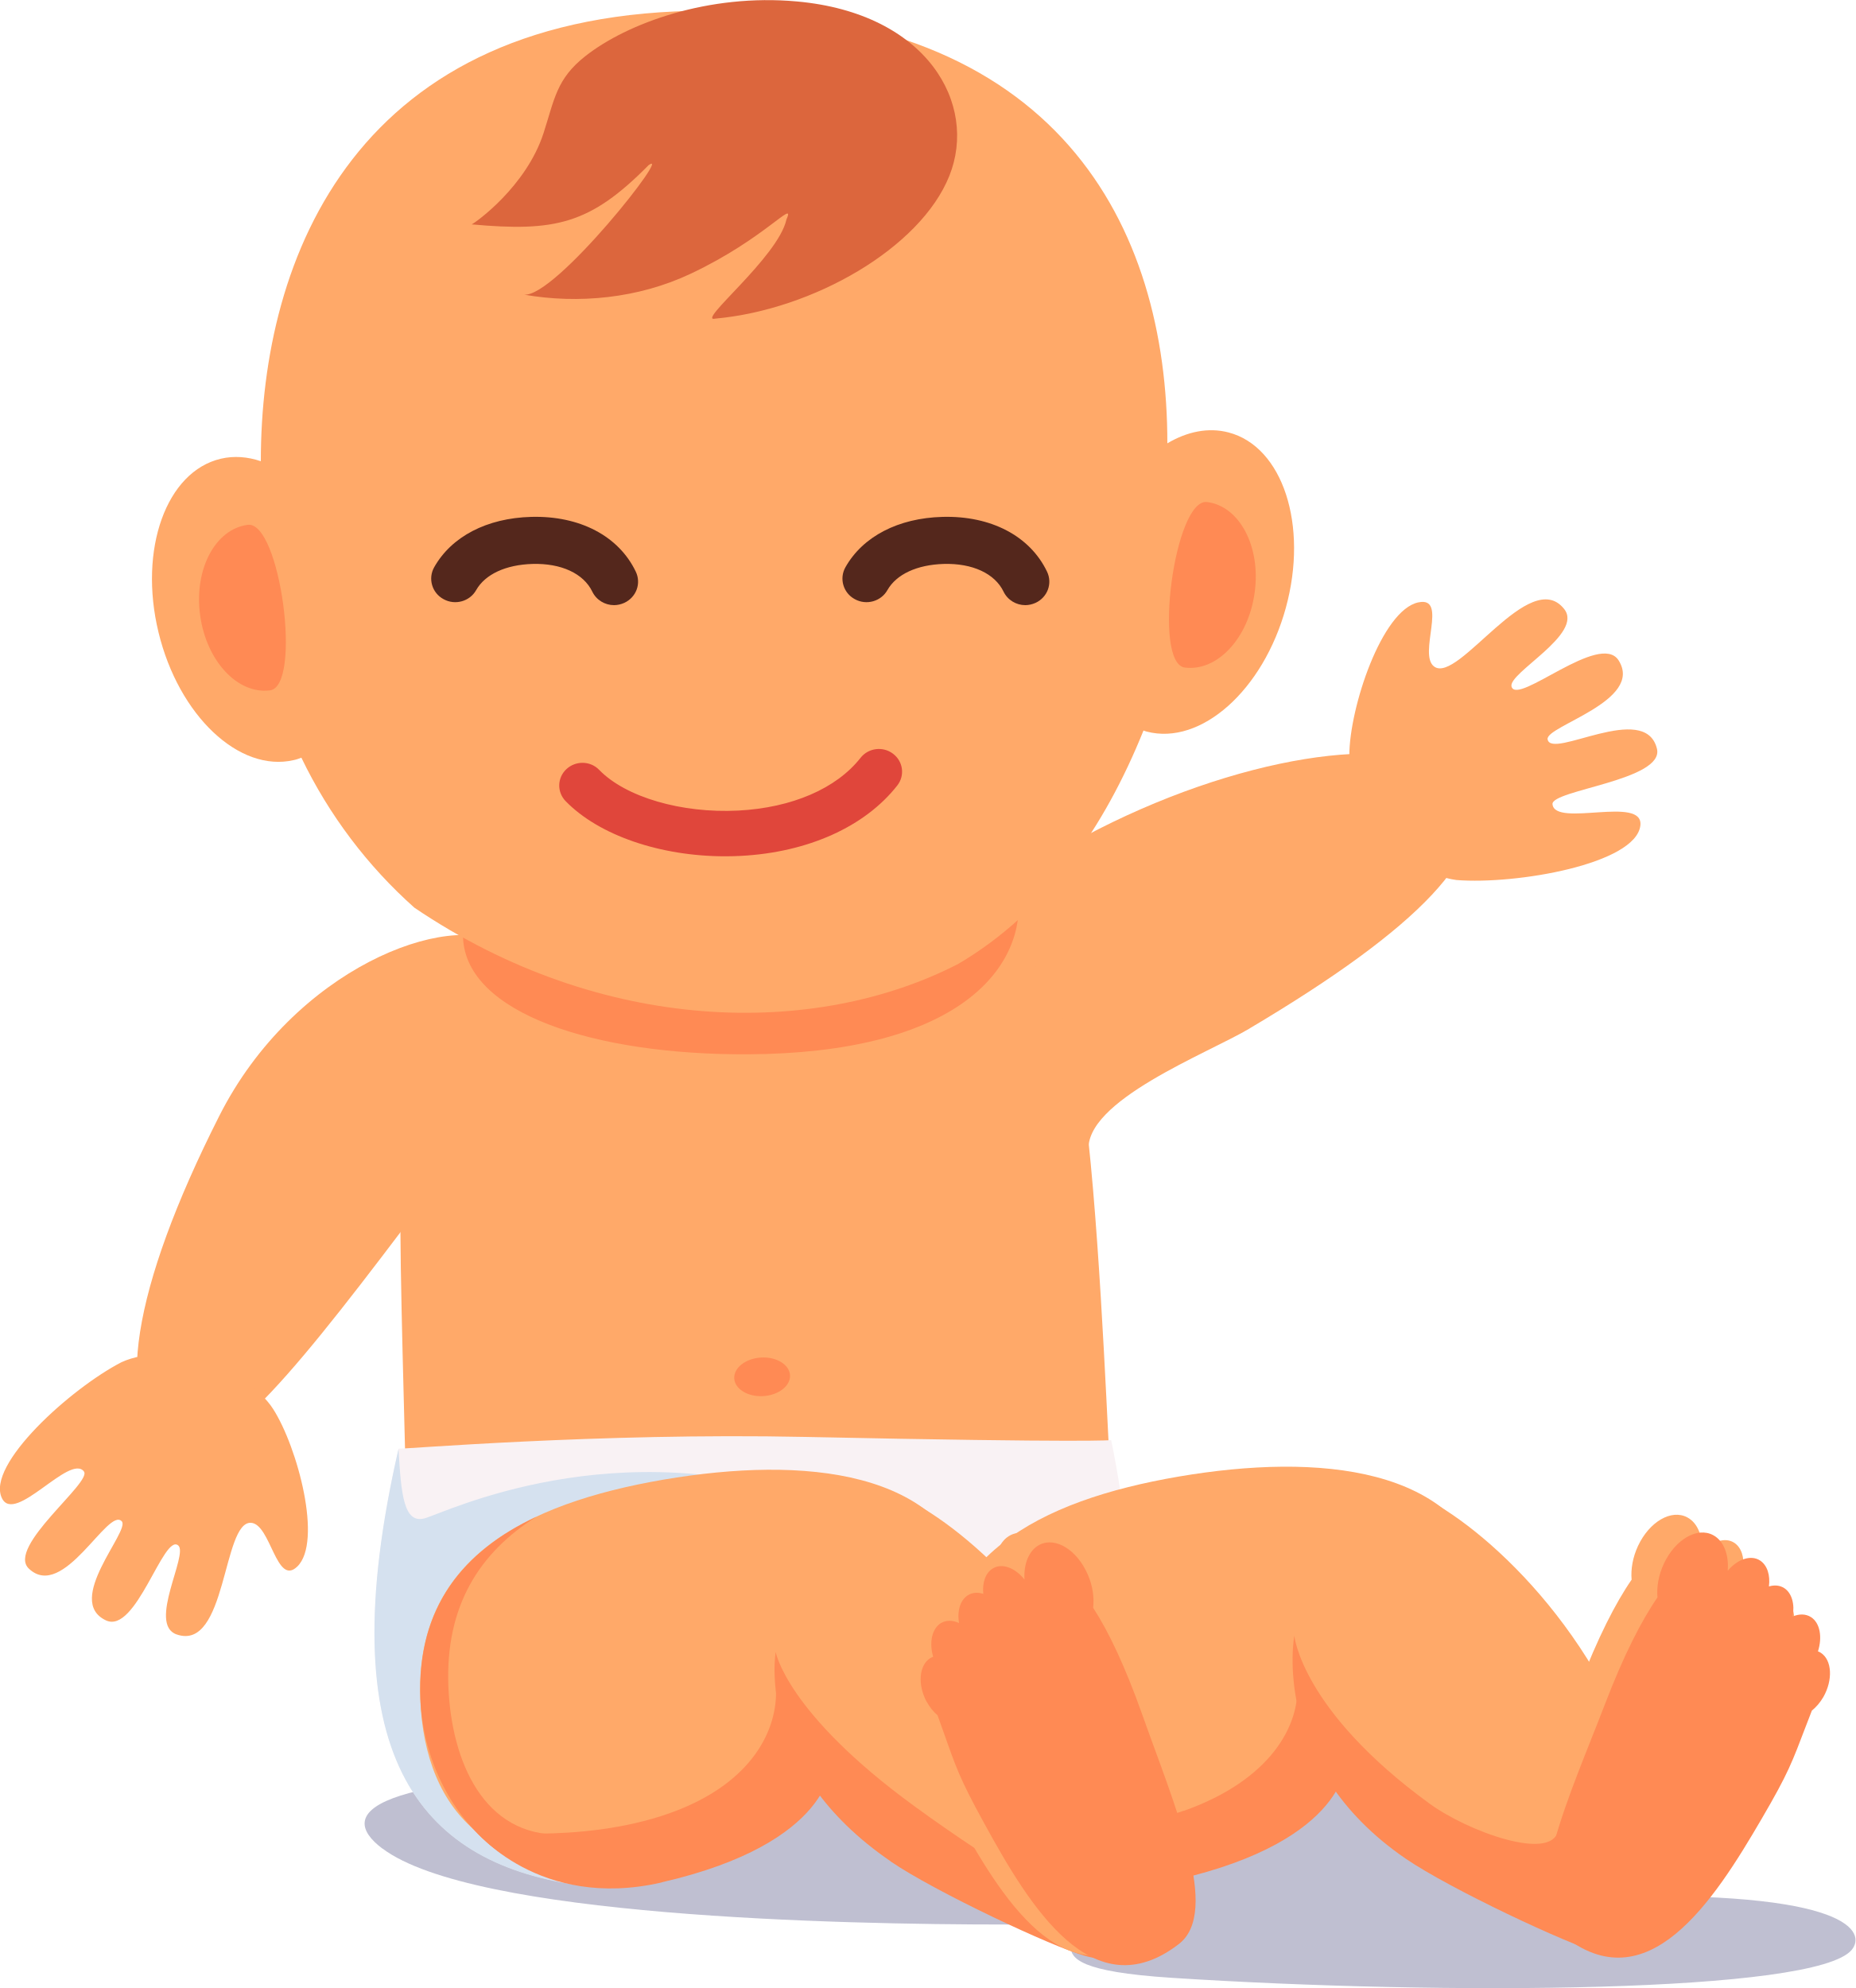
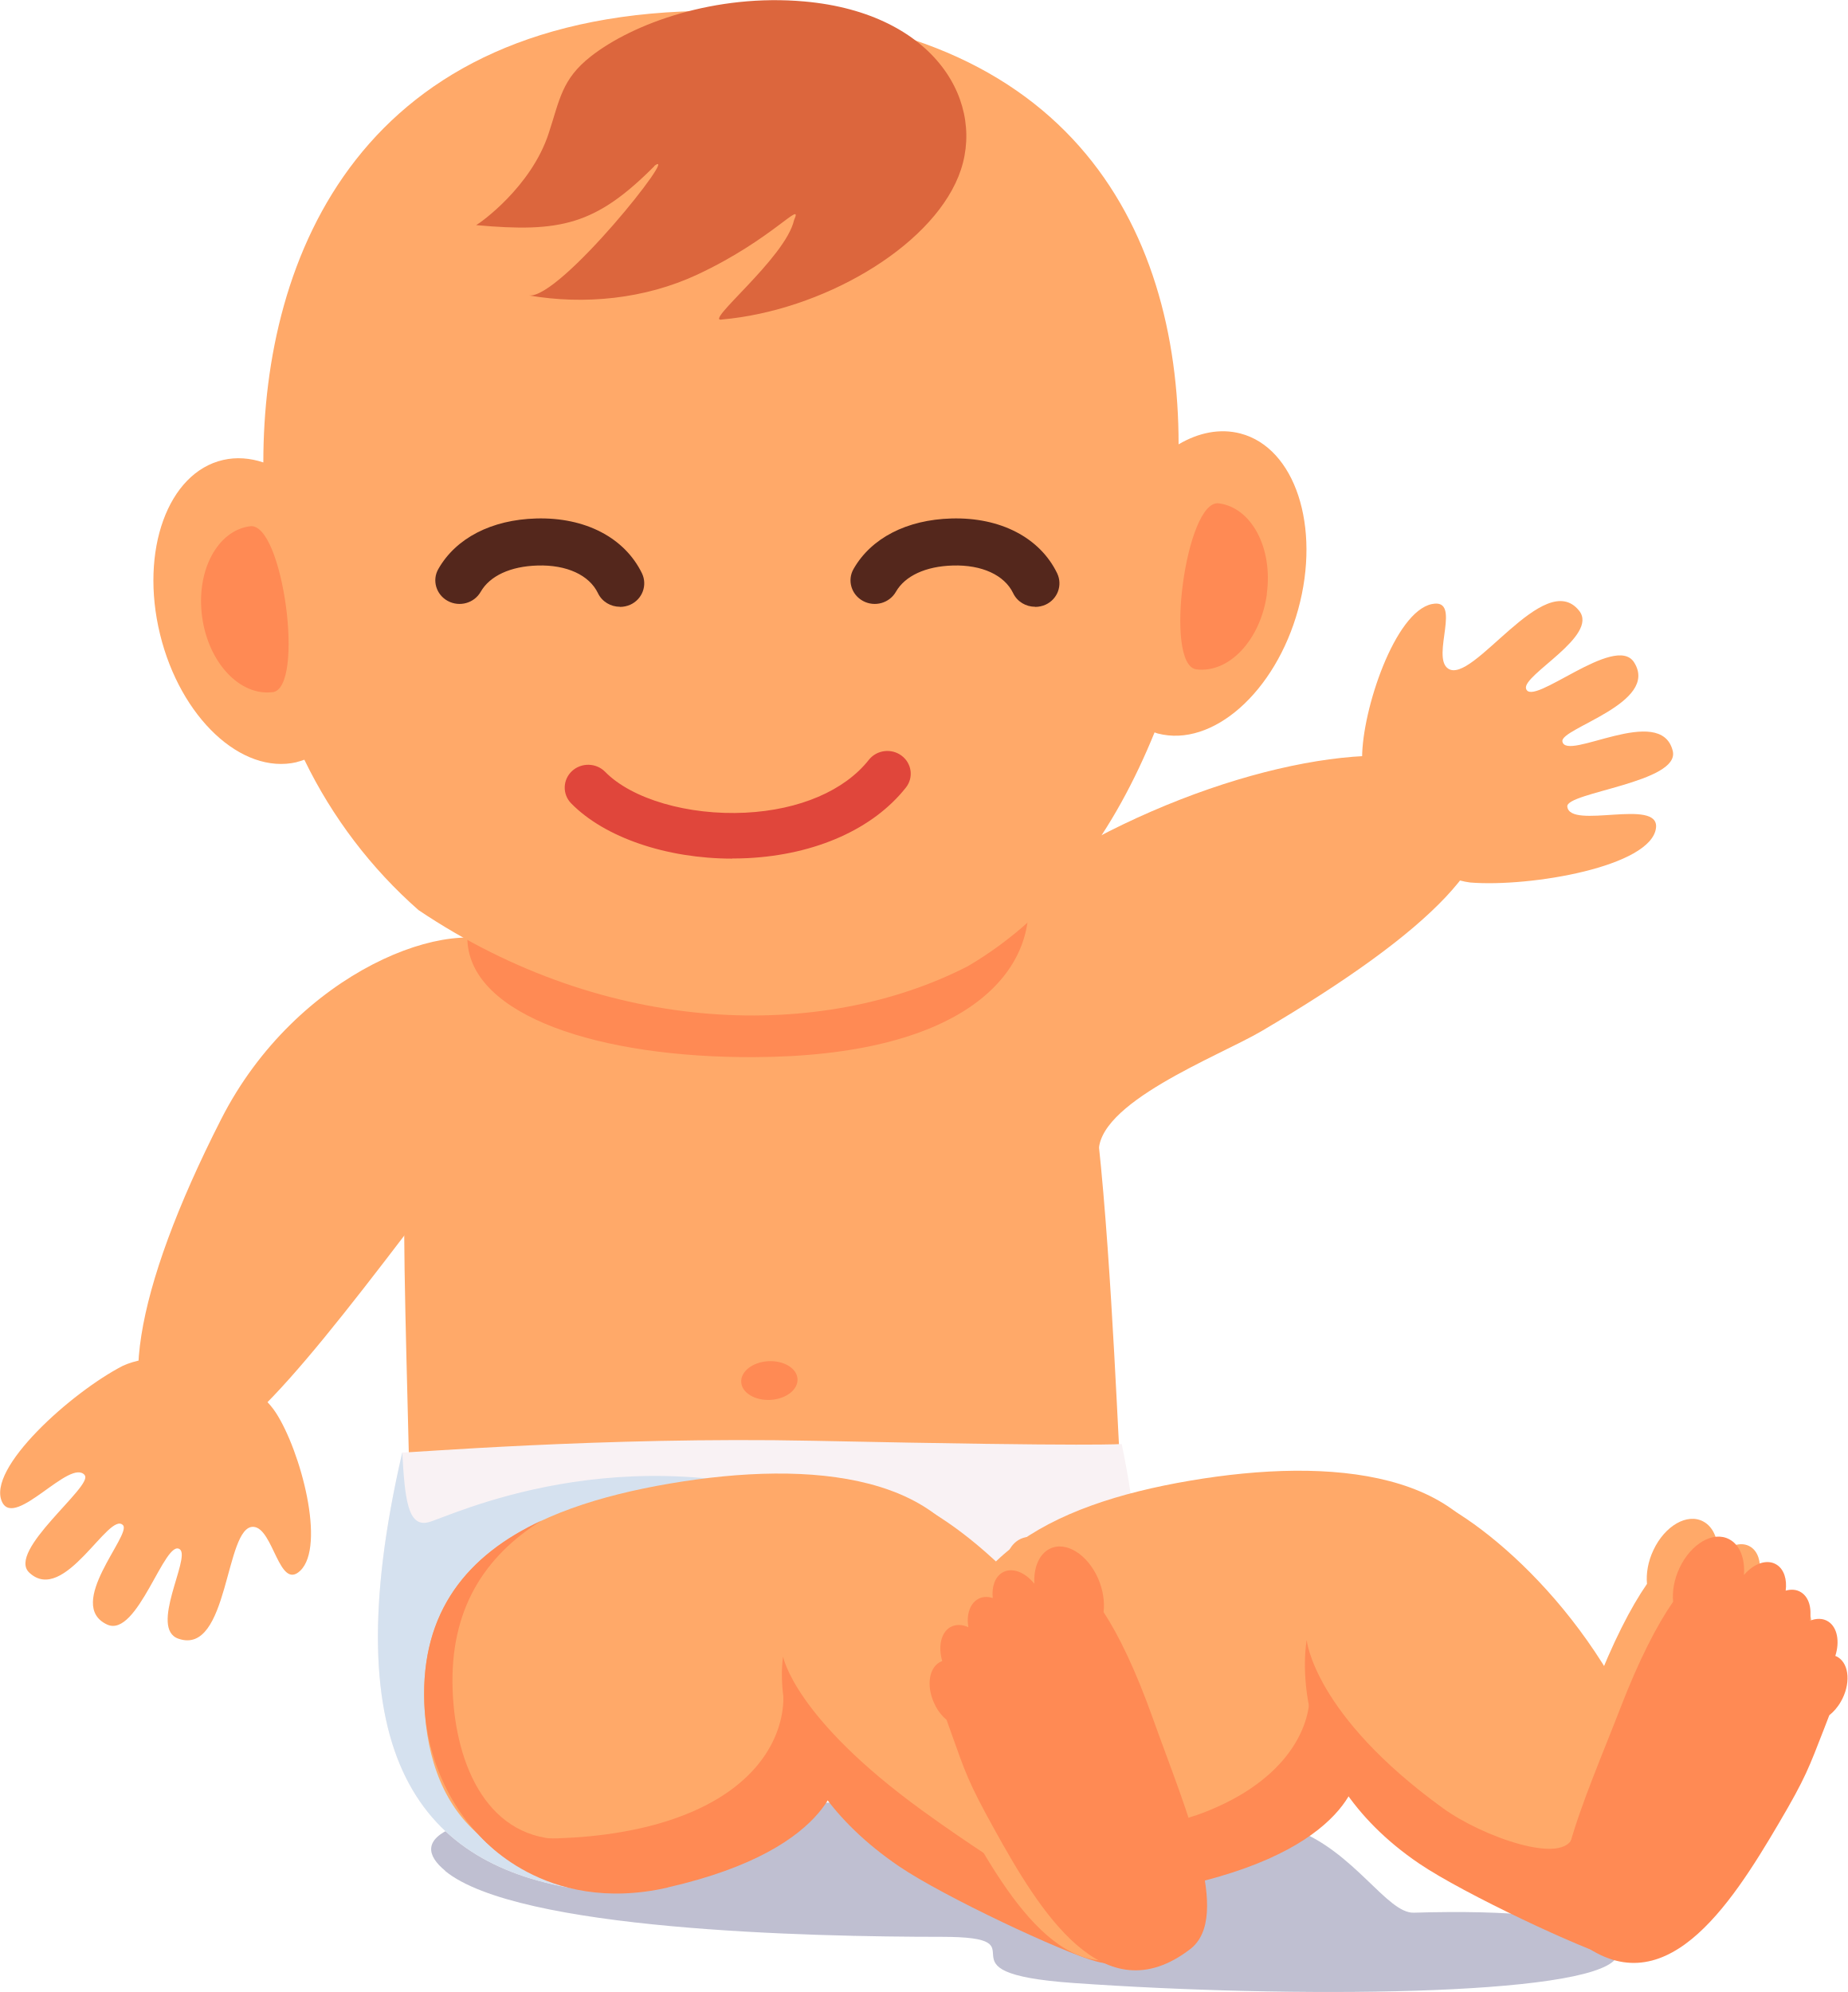
- <svg xmlns="http://www.w3.org/2000/svg" id="Layer_2" data-name="Layer 2" viewBox="0 0 140 150">
+ <svg xmlns="http://www.w3.org/2000/svg" id="Layer_2" data-name="Layer 2" viewBox="0 0 150 161.75">
  <defs>
    <style>
      .cls-1 {
        opacity: .6;
      }

      .cls-2 {
        fill: #9495b2;
      }

      .cls-3 {
        fill: #dc663d;
      }

      .cls-4 {
        fill: #54271c;
      }

      .cls-5 {
        fill: #ffa969;
      }

      .cls-6 {
        fill: #e0463b;
      }

      .cls-7 {
        fill: #d5e1ef;
      }

      .cls-8 {
        fill: #f9f2f4;
      }

      .cls-9 {
        fill: #ff8a54;
      }
    </style>
  </defs>
  <g id="Layer_1-2" data-name="Layer 1">
-     <g class="cls-1">
-       <path class="cls-2" d="M28.85,139.47c6.83,5.16,34.54,5.74,47.04,5.74,10.27,0-1.45,3.11,12.49,4.02,20.69,1.34,48.6,1.15,51.33-2.1,1.07-1.27,.15-4.54-19.13-4.02-2.54,.07-5.66-5.35-11.32-7.27-5.66-1.91-6.44-3.25-10.93-3.06-4.49,.19-27.32,.77-48.99,.96-21.66,.19-24.02,3.07-20.49,5.74Z" />
-     </g>
    <g>
+       <g class="cls-1">
+         <path class="cls-2" d="M36.14,151.92c5.86,4.82,29.61,5.35,40.32,5.35,8.8,0-1.24,2.91,10.71,3.75,17.73,1.25,41.65,1.07,44-1.96,.91-1.19,.13-4.24-16.39-3.75-2.17,.06-4.85-5-9.7-6.78-4.85-1.79-5.52-3.03-9.37-2.86-3.85,.18-23.42,.71-41.99,.89-18.57,.18-20.59,2.87-17.57,5.35Z" />
+       </g>
      <g>
-         <path class="cls-5" d="M12.64,108.94c3.33,2.15,8.6-4.09,17.82-16.29,.65-.87,1.69,3.19,2.3,2.28,7.01-10.39,9.37-20.97,5.27-23.63-4.1-2.66-15.85,1.74-21.49,12.91-6.62,13.09-8,22.07-3.9,24.73Z" />
-         <path class="cls-5" d="M6.33,111.03c.65,.8-5.87,5.71-4.15,7.33,2.61,2.47,5.98-4.7,7.01-3.57,.65,.72-4.36,5.98-1.2,7.47,2.28,1.08,4.35-6.6,5.46-5.65,.78,.67-2.32,5.94-.13,6.71,3.8,1.33,3.46-8.55,5.62-8.42,1.49,.09,1.91,4.83,3.49,3.3,1.92-1.85,.03-9.01-1.83-11.9-1.85-2.87-7.75-5.2-11.43-3.52-3.82,1.97-10.26,7.76-9.02,10.27,.98,1.99,5.1-3.37,6.18-2.03Z" />
-         <path class="cls-5" d="M94.28,77.6c12.75-7.56,18.43-13.37,16.43-17.77-2-4.4-13.04-3.85-24.65,1.23-11.61,5.08-19.39,12.77-17.39,17.17,1.42,3.12,14.23,16.16,13.47,8.65-.39-3.82,8.97-7.39,12.15-9.28Z" />
-         <path class="cls-5" d="M107.02,45.45c-2.76,.58-5.2,7.95-5.21,11.53,0,3.56,3.87,8.87,8.08,9.42,4.52,.36,13.53-1.21,13.88-4.11,.27-2.3-6.45,.17-6.63-1.61-.11-1.07,8.47-1.81,7.88-4.19-.89-3.62-7.99,.86-8.25-.71-.16-1,7.29-2.89,5.36-5.95-1.4-2.21-7.64,3.43-8.08,1.98-.3-1.02,5.47-3.97,3.97-5.86-2.59-3.27-7.97,5.65-9.8,4.35-1.27-.9,1.08-5.33-1.19-4.85Z" />
-         <path class="cls-5" d="M49.93,111.56c19.33,.43,29.89-.22,33.81-.92-.27-4.83-.87-19.85-2.04-28.03-2-13.97-13.84-20.84-27.75-20.04-13.91,.8-20.78,8.96-23.66,26.95-.26,1.63,.2,16.44,.27,19.79,2.29,1,8.68,2.01,19.37,2.25Z" />
-         <path class="cls-9" d="M56.4,79.55c15.33-.07,20.75-6.06,20.47-11.7-.27-5.65-9.88-9.57-21.46-8.76-11.58,.81-20.75,6.05-20.47,11.7,.27,5.65,9.86,8.81,21.46,8.76Z" />
-         <path class="cls-5" d="M22.17,57.35c.2-.04,.38-.11,.57-.18,2.09,4.34,5.01,8.19,8.53,11.32,14.16,9.58,30.22,9.82,41.05,4.23,6.64-3.92,11.01-10.29,13.96-17.6,.08,.03,.16,.06,.24,.08,4.09,1.07,8.79-3.11,10.5-9.34,1.71-6.23-.23-12.16-4.32-13.23-1.52-.4-3.12-.07-4.62,.82C88.09,17.07,79.83,.81,53.36,.81S19.68,19.36,19.68,34.8c-1-.34-2.02-.42-3.01-.19-4.12,.96-6.23,6.83-4.71,13.1,1.52,6.28,6.09,10.6,10.21,9.64Z" />
-         <path class="cls-9" d="M20.37,52.09c2.45-.32,.77-12.81-1.68-12.49-2.45,.32-4.06,3.36-3.59,6.81,.46,3.45,2.82,5.99,5.27,5.68Z" />
-         <path class="cls-9" d="M94.67,44.69c.47-3.45-1.14-6.5-3.59-6.81-2.45-.32-4.13,12.17-1.68,12.49,2.45,.31,4.81-2.22,5.27-5.68Z" />
-         <path class="cls-9" d="M57.59,105.34c1.16-.07,2.06-.77,2.02-1.58-.05-.8-1.03-1.4-2.19-1.33-1.16,.07-2.06,.77-2.02,1.58,.05,.8,1.03,1.4,2.19,1.33Z" />
-         <path class="cls-6" d="M54.72,64.61c-4.9,0-9.53-1.58-12.04-4.16-.67-.69-.64-1.77,.06-2.42,.7-.65,1.81-.63,2.47,.06,2,2.06,6.22,3.29,10.49,3.07,4.05-.21,7.41-1.66,9.23-3.98,.59-.75,1.69-.89,2.45-.31,.77,.58,.91,1.65,.32,2.4-2.44,3.11-6.75,5.05-11.82,5.31-.39,.02-.78,.03-1.17,.03Z" />
-         <path class="cls-4" d="M46.33,45.66c-.68,0-1.33-.38-1.64-1.02-.66-1.37-2.35-2.15-4.51-2.09-2.02,.06-3.57,.78-4.25,1.97-.48,.86-1.59,1.17-2.46,.69-.88-.47-1.19-1.56-.71-2.41,1.31-2.32,3.98-3.71,7.32-3.8,3.66-.1,6.6,1.44,7.89,4.13,.43,.89,.04,1.94-.87,2.36-.25,.11-.51,.17-.77,.17Z" />
-         <path class="cls-4" d="M77.36,45.66c-.68,0-1.33-.38-1.64-1.02-.66-1.37-2.35-2.15-4.51-2.09-2.02,.06-3.57,.78-4.25,1.97-.48,.86-1.59,1.17-2.46,.69-.88-.47-1.19-1.56-.71-2.41,1.31-2.32,3.98-3.71,7.32-3.8,3.66-.1,6.6,1.44,7.89,4.13,.43,.89,.04,1.94-.87,2.36-.25,.11-.51,.17-.77,.17Z" />
-         <path class="cls-3" d="M48.9,12.49c2.04-1.52-7.02,10.03-9.37,9.74,4.1,.72,8.64,.29,12.59-1.58,5.62-2.65,7.93-5.7,7.22-4.09-.63,2.87-6.91,7.83-5.36,7.48,7.37-.67,15.47-5.32,17.65-10.77,2.17-5.41-1.66-12.27-11.5-13.16-6.66-.61-12.81,1.64-15.97,4.13-2.18,1.72-2.32,3.25-3.15,5.81-1.31,4.03-5.12,6.74-5.42,6.88,6.29,.57,8.93,0,13.32-4.44Z" />
+         <g>
+           <path class="cls-5" d="M13.73,117.55c3.61,2.32,9.34-4.42,19.36-17.57,.71-.93,1.83,3.45,2.5,2.46,7.62-11.22,10.18-22.63,5.72-25.5-4.46-2.87-17.22,1.88-23.35,13.93-7.19,14.12-8.69,23.82-4.23,26.68Z" />
+           <path class="cls-5" d="M6.88,119.8c.7,.87-6.37,6.16-4.5,7.9,2.84,2.66,6.49-5.08,7.61-3.85,.7,.78-4.73,6.45-1.3,8.06,2.48,1.16,4.73-7.12,5.93-6.09,.84,.72-2.52,6.41-.14,7.24,4.13,1.44,3.76-9.22,6.1-9.08,1.62,.1,2.08,5.21,3.8,3.56,2.08-2,.04-9.72-1.99-12.84-2.01-3.09-8.42-5.61-12.41-3.8-4.15,2.13-11.14,8.37-9.8,11.08,1.07,2.15,5.54-3.64,6.71-2.19Z" />
+           <path class="cls-5" d="M102.42,83.73c13.86-8.16,20.02-14.43,17.84-19.17-2.18-4.75-14.17-4.15-26.78,1.33-12.61,5.48-21.07,13.77-18.89,18.52,1.54,3.36,15.46,17.44,14.63,9.33-.42-4.13,9.75-7.98,13.2-10.01Z" />
+           <path class="cls-5" d="M116.25,49.05c-3,.63-5.65,8.58-5.66,12.45,0,3.84,4.2,9.57,8.78,10.16,4.91,.39,14.7-1.3,15.08-4.43,.3-2.48-7.01,.18-7.2-1.74-.12-1.15,9.2-1.96,8.56-4.52-.97-3.91-8.68,.93-8.96-.77-.17-1.07,7.92-3.12,5.82-6.42-1.52-2.39-8.3,3.71-8.77,2.14-.33-1.1,5.94-4.29,4.31-6.33-2.82-3.53-8.66,6.1-10.65,4.69-1.38-.97,1.18-5.75-1.3-5.23Z" />
+           <path class="cls-5" d="M54.24,120.38c21,.47,32.47-.24,36.72-.99-.3-5.21-.95-21.42-2.22-30.24-2.17-15.08-15.04-22.49-30.14-21.63-15.11,.86-22.58,9.67-25.7,29.08-.28,1.76,.22,17.73,.29,21.35,2.49,1.08,9.43,2.17,21.05,2.43Z" />
+           <path class="cls-9" d="M61.26,85.84c16.65-.08,22.54-6.53,22.24-12.63-.3-6.1-10.74-10.33-23.31-9.45-12.58,.88-22.54,6.53-22.24,12.63,.3,6.1,10.72,9.51,23.32,9.45Z" />
+           <path class="cls-5" d="M24.09,61.88c.21-.05,.42-.12,.62-.19,2.27,4.69,5.44,8.84,9.27,12.21,15.39,10.34,32.83,10.6,44.59,4.56,7.22-4.23,11.96-11.1,15.17-18.99,.09,.03,.17,.07,.26,.09,4.44,1.16,9.55-3.35,11.4-10.08,1.85-6.72-.25-13.12-4.69-14.28-1.65-.43-3.39-.08-5.02,.88C95.69,18.42,86.72,.88,57.97,.88S21.38,20.89,21.38,37.55c-1.08-.36-2.19-.45-3.27-.2-4.48,1.03-6.77,7.36-5.12,14.14,1.65,6.78,6.62,11.43,11.09,10.4Z" />
+           <path class="cls-9" d="M22.13,56.21c2.66-.34,.84-13.82-1.82-13.48-2.66,.34-4.41,3.63-3.9,7.35,.5,3.73,3.07,6.46,5.73,6.12Z" />
+           <path class="cls-9" d="M102.85,48.22c.51-3.72-1.24-7.01-3.9-7.35-2.66-.34-4.48,13.13-1.82,13.48,2.66,.34,5.22-2.4,5.73-6.12Z" />
+           <path class="cls-9" d="M62.56,113.67c1.26-.07,2.24-.83,2.19-1.7-.05-.87-1.12-1.51-2.38-1.44-1.26,.07-2.24,.83-2.19,1.7,.05,.87,1.12,1.51,2.38,1.44Z" />
+           <path class="cls-6" d="M59.45,69.72c-5.32,0-10.36-1.71-13.08-4.49-.72-.74-.69-1.91,.07-2.62,.76-.7,1.96-.68,2.69,.06,2.17,2.22,6.75,3.55,11.39,3.32,4.39-.22,8.05-1.79,10.02-4.29,.64-.81,1.83-.96,2.66-.34,.83,.62,.99,1.78,.35,2.59-2.65,3.36-7.33,5.45-12.84,5.73-.42,.02-.85,.03-1.27,.03Z" />
+           <path class="cls-4" d="M50.33,49.27c-.74,0-1.45-.41-1.78-1.1-.71-1.48-2.55-2.32-4.9-2.25-2.2,.06-3.88,.84-4.62,2.13-.53,.93-1.72,1.26-2.67,.75-.95-.51-1.3-1.68-.77-2.6,1.43-2.51,4.32-4,7.95-4.1,3.98-.11,7.17,1.56,8.58,4.45,.46,.96,.04,2.1-.94,2.55-.27,.12-.56,.18-.84,.18Z" />
+           <path class="cls-4" d="M84.04,49.27c-.74,0-1.45-.41-1.78-1.1-.71-1.48-2.55-2.32-4.9-2.25-2.2,.06-3.88,.84-4.62,2.13-.53,.93-1.72,1.26-2.67,.75-.95-.51-1.3-1.68-.77-2.6,1.43-2.51,4.32-4,7.95-4.1,3.98-.11,7.18,1.56,8.58,4.45,.46,.96,.04,2.1-.94,2.55-.27,.12-.56,.18-.84,.18Z" />
+           <path class="cls-3" d="M53.12,13.47c2.22-1.64-7.63,10.82-10.17,10.52,4.45,.77,9.38,.31,13.68-1.7,6.11-2.86,8.61-6.15,7.84-4.42-.69,3.1-7.51,8.45-5.82,8.07,8.01-.72,16.8-5.74,19.17-11.62,2.35-5.84-1.8-13.24-12.5-14.2-7.23-.65-13.92,1.77-17.35,4.46-2.37,1.86-2.52,3.51-3.43,6.27-1.43,4.35-5.57,7.27-5.88,7.43,6.84,.62,9.7,0,14.47-4.79Z" />
+         </g>
+         <path class="cls-8" d="M47.14,153.44c4.49,.67,10.76-10.17,15.58-10.38,4.42-.18,11.11,5.52,14.88,4.74,9.29-1.93,18.22-7.82,13.47-30.55,0,0-1.53,.23-25.09-.26-17.04-.35-33.24,1.03-33.32,.95-5.78,24.97,1.73,33.6,14.48,35.49Z" />
+         <path class="cls-7" d="M47.14,153.44c4.31,.64,8.6-6.46,13.2-7.21,.06-.69,.17-1.41,.37-2.16,1.47-5.5,23.75-15.81,6.75-21.79-17.01-5.97-30.93,.86-32.65,1.32s-1.94-1.94-2.15-5.66c-5.78,24.97,1.73,33.6,14.48,35.49Z" />
+         <g>
+           <path class="cls-5" d="M94.29,151.22c11.48-1.95,29.9-14.1,27.87-22.32-2.36-9.52-14.06-10.62-25.54-8.67-11.48,1.95-20.39,6.56-19.96,17.85,.36,9.44,6.15,15.09,17.63,13.15Z" />
+           <path class="cls-5" d="M138.55,153.19c2.44-3.32-1.36,1.58-3.18-5.83-3.32-13.55-13.06-22.54-18.5-25.35-7.57-3.9-9.69,.88-11.91,3.9-3.81,5.18,3.3,15.36,12.46,23,9.16,7.64,17.32,9.46,21.13,4.28Z" />
+           <path class="cls-5" d="M125.91,156.06c6.99,5.68,12.42-2.7,16.38-9.44,2.21-3.75,2.46-4.55,3.69-7.7,.15-.4,.29-.76,.42-1.09,.35-.28,.68-.65,.94-1.11,.8-1.39,.7-3-.21-3.59-.08-.05-.15-.09-.24-.12,.37-1.16,.17-2.31-.57-2.79-.43-.28-.97-.28-1.51-.06,.19-.99-.05-1.9-.69-2.31-.37-.24-.81-.27-1.26-.14,.12-.9-.13-1.72-.72-2.1-.77-.5-1.86-.12-2.67,.83,.1-1.3-.31-2.44-1.19-2.9-1.3-.69-3.11,.35-4.04,2.33-.44,.93-.6,1.9-.52,2.74-1.31,1.89-2.77,4.72-4.3,8.68-2.85,7.38-6.94,16.01-3.52,18.78Z" />
+           <path class="cls-9" d="M128.03,157.51c6.99,5.68,12.42-2.7,16.38-9.44,2.21-3.75,2.46-4.55,3.69-7.7,.15-.4,.29-.76,.42-1.09,.35-.28,.68-.65,.94-1.11,.8-1.39,.7-3-.21-3.59-.08-.05-.16-.09-.24-.12,.37-1.16,.17-2.31-.57-2.79-.43-.28-.97-.28-1.51-.06,.19-.99-.05-1.9-.69-2.31-.37-.24-.81-.27-1.26-.14,.12-.9-.13-1.72-.72-2.1-.77-.5-1.86-.12-2.67,.83,.1-1.3-.31-2.44-1.19-2.9-1.3-.7-3.11,.35-4.04,2.33-.44,.93-.6,1.9-.52,2.74-1.31,1.89-2.77,4.72-4.3,8.68-2.85,7.38-6.94,16.01-3.52,18.78Z" />
+           <path class="cls-9" d="M131.16,159.02c4.17,1.13,.23-3.04,.23-3.04,0,0-2.67-10.94-3.69-6.88-.62,2.44-7.35,.04-10.54-2.27-10.5-7.6-11.07-13.66-11.07-13.66,0,0-2.03,10.57,9.13,18.15,3.64,2.47,13.31,6.99,15.94,7.7Z" />
+           <path class="cls-9" d="M97.04,147.42c-7.29,2.56-15.89,1.37-15.89,1.37,0,0,5.22,6.54,15.28,4.25,14.12-3.22,13.91-9.69,13.91-9.69,0,0-4.12-7.88-4.01-6.27,.23,3.43-2.23,7.88-9.29,10.35Z" />
+           <path class="cls-5" d="M52.08,151.45c11.48-1.95,29.9-14.1,27.87-22.32-2.36-9.52-14.06-10.62-25.54-8.67-11.48,1.95-20.39,6.56-19.96,17.85,.36,9.44,6.15,15.09,17.63,13.14Z" />
+           <path class="cls-5" d="M75.21,149.14c9.16,7.64,17.32,9.46,21.13,4.28,2.44-3.32-1.36,1.58-3.18-5.83-3.32-13.55-13.06-22.54-18.5-25.35-7.57-3.9-9.69,.88-11.91,3.9-3.81,5.18,3.3,15.36,12.46,23Z" />
+           <path class="cls-9" d="M73,151.55c3.64,2.47,13.31,6.99,15.94,7.7,4.17,1.13,.23-3.04,.23-3.04,0,0-7.22-4.07-14.23-9.15-10.5-7.6-11.36-12.55-11.36-12.55,0,0-1.74,9.45,9.42,17.04Z" />
+           <path class="cls-9" d="M54.21,153.26c14.12-3.22,13.91-9.69,13.91-9.69,0,0-4.57-7.56-4.52-5.96,.1,3-1.72,7.56-8.78,10.04-7.29,2.56-15.89,1.37-15.89,1.37,0,0,5.22,6.54,15.28,4.25Z" />
+         </g>
+         <path class="cls-5" d="M73.55,137.75c.25,.46,.56,.84,.9,1.12,.12,.33,.25,.69,.39,1.09,1.13,3.16,1.36,3.95,3.44,7.72,3.74,6.78,8.9,15.21,15.94,9.81,3.45-2.64-.37-11.29-3-18.66-1.41-3.96-2.78-6.8-4.03-8.71,.1-.83-.04-1.79-.44-2.72-.87-1.98-2.63-3.07-3.93-2.42-.88,.44-1.32,1.55-1.25,2.84-.77-.96-1.84-1.37-2.61-.9-.6,.36-.86,1.16-.77,2.06-.44-.14-.88-.12-1.24,.11-.64,.39-.9,1.28-.74,2.26-.52-.24-1.05-.25-1.49,.01-.74,.45-.97,1.58-.63,2.74-.08,.03-.16,.06-.24,.11-.92,.56-1.05,2.14-.3,3.54Z" />
+         <path class="cls-9" d="M75.95,138.53c.25,.46,.56,.84,.9,1.12,.12,.33,.25,.69,.39,1.09,1.13,3.16,1.36,3.95,3.45,7.72,3.74,6.78,8.9,15.21,15.94,9.81,3.45-2.64-.37-11.29-3-18.66-1.41-3.96-2.78-6.8-4.03-8.71,.1-.83-.04-1.79-.44-2.72-.87-1.98-2.63-3.07-3.93-2.42-.88,.44-1.32,1.55-1.25,2.84-.77-.96-1.84-1.37-2.61-.9-.6,.36-.86,1.16-.77,2.06-.44-.14-.88-.12-1.24,.11-.64,.39-.9,1.28-.74,2.26-.52-.24-1.05-.25-1.49,.01-.74,.45-.97,1.58-.63,2.74-.08,.03-.16,.06-.24,.11-.92,.56-1.05,2.14-.3,3.54Z" />
+         <path class="cls-9" d="M52.08,151.45c1.32-.7,3.08-.68,4.74-1.24-.72,.18-1.42,.33-2.09,.45-4.16,.71-5.84-1.38-8.76-1.31-6.28,.15-8.99-5.89-9.22-12.1-.25-6.54,2.57-10.87,7.2-13.77-5.96,2.78-9.78,7.33-9.5,14.82,.36,9.44,8.82,17.78,17.63,13.14Z" />
      </g>
-       <path class="cls-8" d="M43.4,142.2c4.13,.62,9.9-9.43,14.34-9.62,4.07-.17,10.23,5.12,13.7,4.39,8.55-1.78,16.77-7.25,12.4-28.31,0,0-1.41,.21-23.09-.24-15.69-.33-30.6,.96-30.67,.88-5.32,23.14,1.6,31.14,13.33,32.89Z" />
-       <path class="cls-7" d="M43.4,142.2c3.97,.59,7.92-5.98,12.15-6.68,.05-.64,.15-1.3,.34-2,1.35-5.1,21.87-14.66,6.21-20.19-15.66-5.54-28.47,.79-30.05,1.23s-1.79-1.79-1.98-5.24c-5.32,23.14,1.6,31.14,13.33,32.89Z" />
-       <g>
-         <path class="cls-5" d="M86.8,140.14c10.57-1.81,27.52-13.07,25.65-20.69-2.17-8.82-12.94-9.84-23.51-8.04-10.57,1.81-18.77,6.08-18.37,16.54,.33,8.75,5.66,13.99,16.23,12.18Z" />
-         <path class="cls-5" d="M127.54,141.97c2.24-3.07-1.25,1.47-2.93-5.41-3.05-12.56-12.03-20.89-17.03-23.49-6.97-3.62-8.92,.82-10.96,3.62-3.51,4.8,3.03,14.23,11.47,21.32,8.43,7.08,15.95,8.77,19.45,3.96Z" />
-         <path class="cls-5" d="M115.9,144.63c6.43,5.26,11.44-2.5,15.08-8.75,2.03-3.48,2.27-4.21,3.39-7.14,.14-.37,.27-.71,.39-1.01,.32-.26,.62-.6,.87-1.03,.73-1.29,.65-2.78-.19-3.33-.07-.05-.14-.08-.22-.11,.34-1.07,.16-2.14-.52-2.58-.4-.26-.9-.26-1.39-.05,.17-.91-.05-1.76-.63-2.14-.34-.22-.74-.25-1.16-.13,.11-.84-.12-1.59-.66-1.95-.7-.46-1.71-.11-2.45,.77,.1-1.2-.29-2.26-1.1-2.69-1.2-.64-2.86,.32-3.72,2.16-.4,.86-.55,1.76-.48,2.54-1.21,1.75-2.55,4.37-3.96,8.05-2.63,6.84-6.39,14.83-3.24,17.41Z" />
-         <path class="cls-9" d="M117.85,145.97c6.43,5.26,11.44-2.5,15.08-8.75,2.03-3.48,2.27-4.21,3.39-7.14,.14-.37,.27-.71,.39-1.01,.32-.26,.62-.6,.87-1.03,.73-1.29,.65-2.78-.19-3.33-.07-.05-.14-.08-.22-.11,.34-1.07,.16-2.14-.52-2.58-.4-.26-.9-.26-1.39-.05,.17-.91-.05-1.76-.63-2.14-.34-.22-.74-.25-1.16-.13,.11-.84-.12-1.59-.66-1.95-.7-.46-1.71-.11-2.45,.77,.1-1.2-.29-2.26-1.1-2.69-1.2-.64-2.86,.32-3.72,2.16-.4,.86-.55,1.76-.48,2.54-1.21,1.75-2.55,4.37-3.96,8.05-2.63,6.84-6.39,14.83-3.24,17.41Z" />
-         <path class="cls-9" d="M120.74,147.37c3.84,1.05,.21-2.82,.21-2.82,0,0-2.45-10.13-3.4-6.37-.57,2.26-6.77,.03-9.7-2.1-9.66-7.04-10.19-12.66-10.19-12.66,0,0-1.86,9.79,8.4,16.82,3.35,2.29,12.25,6.47,14.68,7.13Z" />
-         <path class="cls-9" d="M89.33,136.62c-6.71,2.37-14.63,1.27-14.63,1.27,0,0,4.81,6.06,14.07,3.94,13-2.98,12.8-8.98,12.8-8.98,0,0-3.79-7.3-3.69-5.82,.22,3.18-2.05,7.3-8.55,9.6Z" />
-         <path class="cls-5" d="M47.94,140.36c10.57-1.81,27.52-13.07,25.65-20.68-2.17-8.82-12.94-9.84-23.51-8.04-10.57,1.81-18.77,6.08-18.37,16.54,.33,8.75,5.66,13.99,16.23,12.18Z" />
-         <path class="cls-5" d="M69.23,138.22c8.43,7.08,15.95,8.77,19.45,3.96,2.24-3.07-1.25,1.47-2.93-5.41-3.05-12.56-12.03-20.89-17.03-23.49-6.97-3.62-8.92,.82-10.96,3.62-3.51,4.8,3.03,14.23,11.47,21.32Z" />
-         <path class="cls-9" d="M67.2,140.45c3.35,2.29,12.25,6.47,14.68,7.13,3.84,1.05,.21-2.82,.21-2.82,0,0-6.65-3.77-13.1-8.48-9.66-7.04-10.46-11.63-10.46-11.63,0,0-1.6,8.76,8.67,15.79Z" />
-         <path class="cls-9" d="M49.91,142.03c13-2.98,12.8-8.98,12.8-8.98,0,0-4.21-7.01-4.16-5.52,.09,2.78-1.58,7.01-8.08,9.3-6.71,2.37-14.63,1.27-14.63,1.27,0,0,4.81,6.06,14.07,3.94Z" />
-       </g>
-       <path class="cls-5" d="M67.71,127.66c.23,.43,.52,.78,.83,1.04,.11,.31,.23,.64,.36,1.01,1.04,2.93,1.25,3.66,3.17,7.16,3.44,6.28,8.19,14.1,14.68,9.09,3.17-2.45-.34-10.46-2.76-17.3-1.3-3.67-2.56-6.3-3.71-8.07,.09-.77-.03-1.66-.41-2.52-.8-1.84-2.42-2.84-3.62-2.24-.81,.41-1.22,1.44-1.15,2.63-.71-.89-1.7-1.27-2.4-.83-.55,.34-.79,1.07-.71,1.91-.41-.13-.81-.11-1.15,.1-.59,.36-.83,1.19-.68,2.1-.48-.22-.97-.23-1.37,.01-.68,.42-.89,1.47-.58,2.54-.07,.03-.15,.06-.22,.1-.84,.52-.97,1.99-.28,3.28Z" />
-       <path class="cls-9" d="M69.91,128.38c.23,.43,.52,.78,.83,1.04,.11,.31,.23,.64,.36,1.01,1.04,2.93,1.25,3.66,3.17,7.16,3.44,6.28,8.19,14.1,14.68,9.09,3.17-2.45-.34-10.46-2.76-17.3-1.3-3.67-2.56-6.3-3.71-8.07,.09-.77-.03-1.66-.41-2.52-.8-1.84-2.42-2.84-3.62-2.24-.81,.41-1.22,1.44-1.15,2.63-.71-.89-1.7-1.27-2.4-.83-.55,.34-.79,1.07-.71,1.91-.41-.13-.81-.11-1.15,.1-.59,.36-.83,1.19-.68,2.1-.48-.22-.97-.23-1.37,.01-.68,.42-.89,1.47-.58,2.54-.07,.03-.15,.06-.22,.1-.84,.52-.97,1.99-.28,3.28Z" />
-       <path class="cls-9" d="M47.94,140.36c1.22-.64,2.84-.63,4.36-1.15-.66,.17-1.3,.31-1.92,.42-3.83,.65-5.37-1.28-8.06-1.21-5.78,.14-8.27-5.46-8.49-11.21-.23-6.06,2.37-10.08,6.63-12.76-5.48,2.58-9,6.79-8.74,13.73,.33,8.75,8.12,16.48,16.23,12.18Z" />
    </g>
  </g>
</svg>
